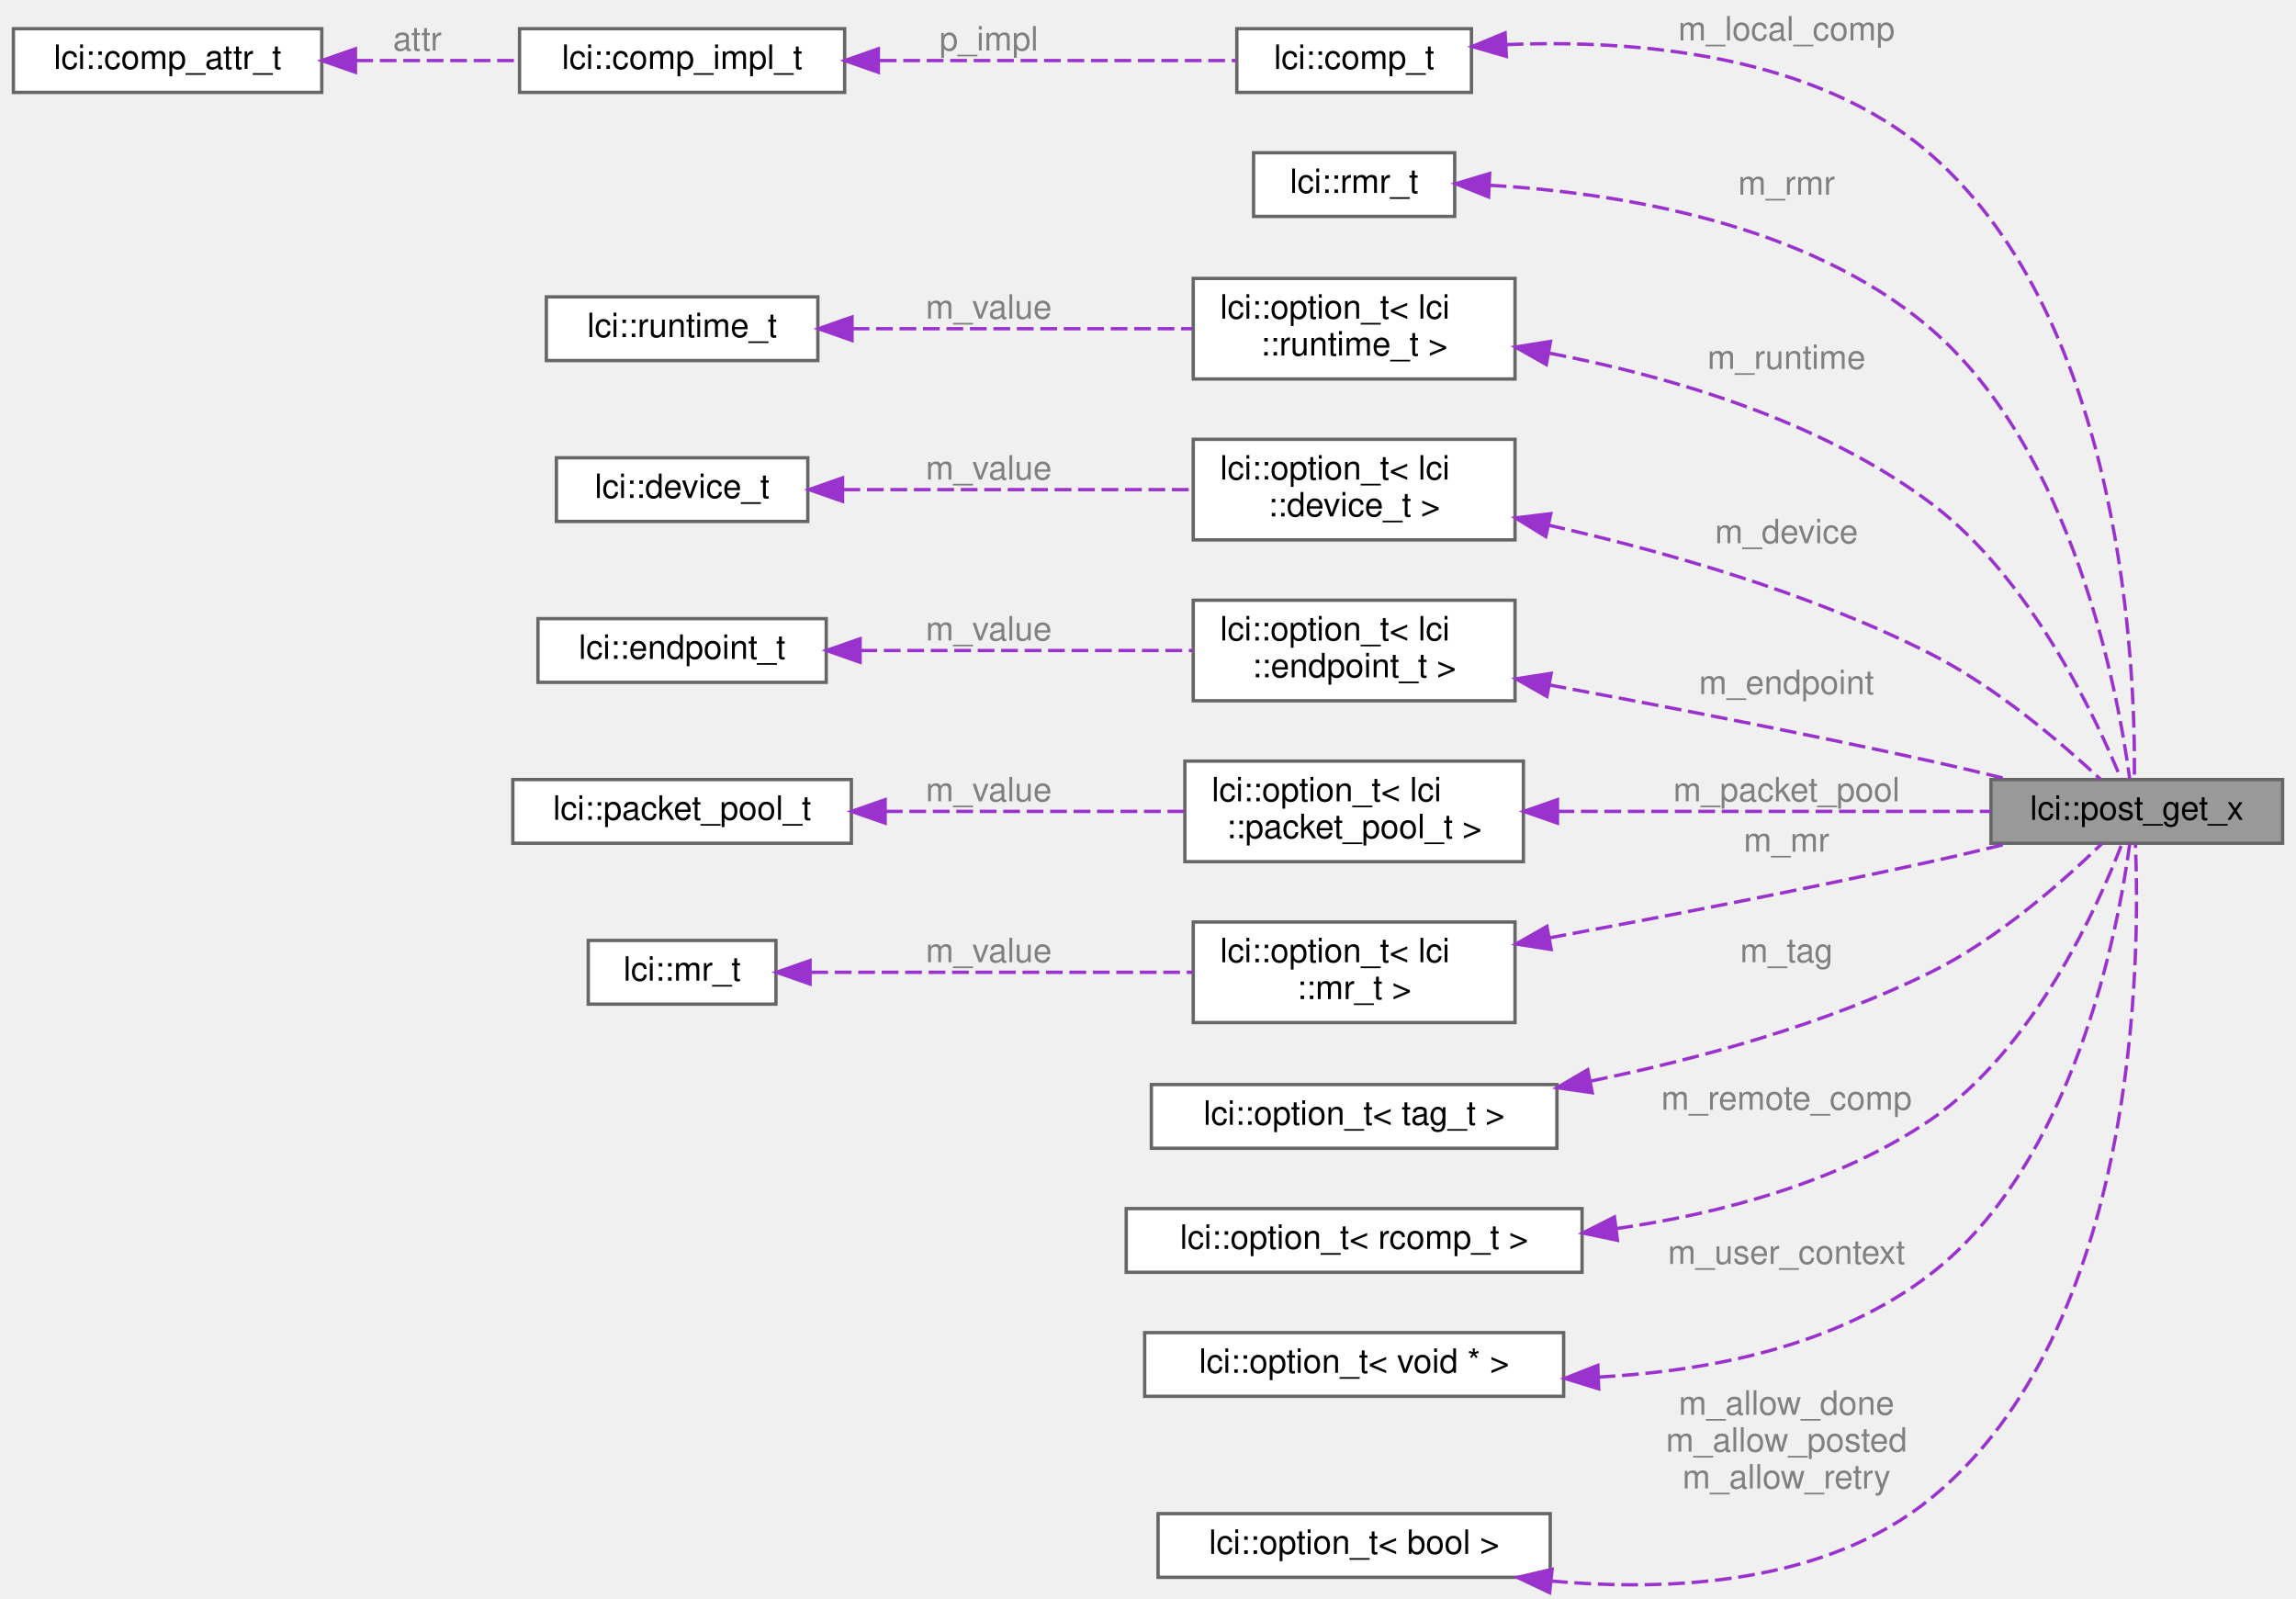
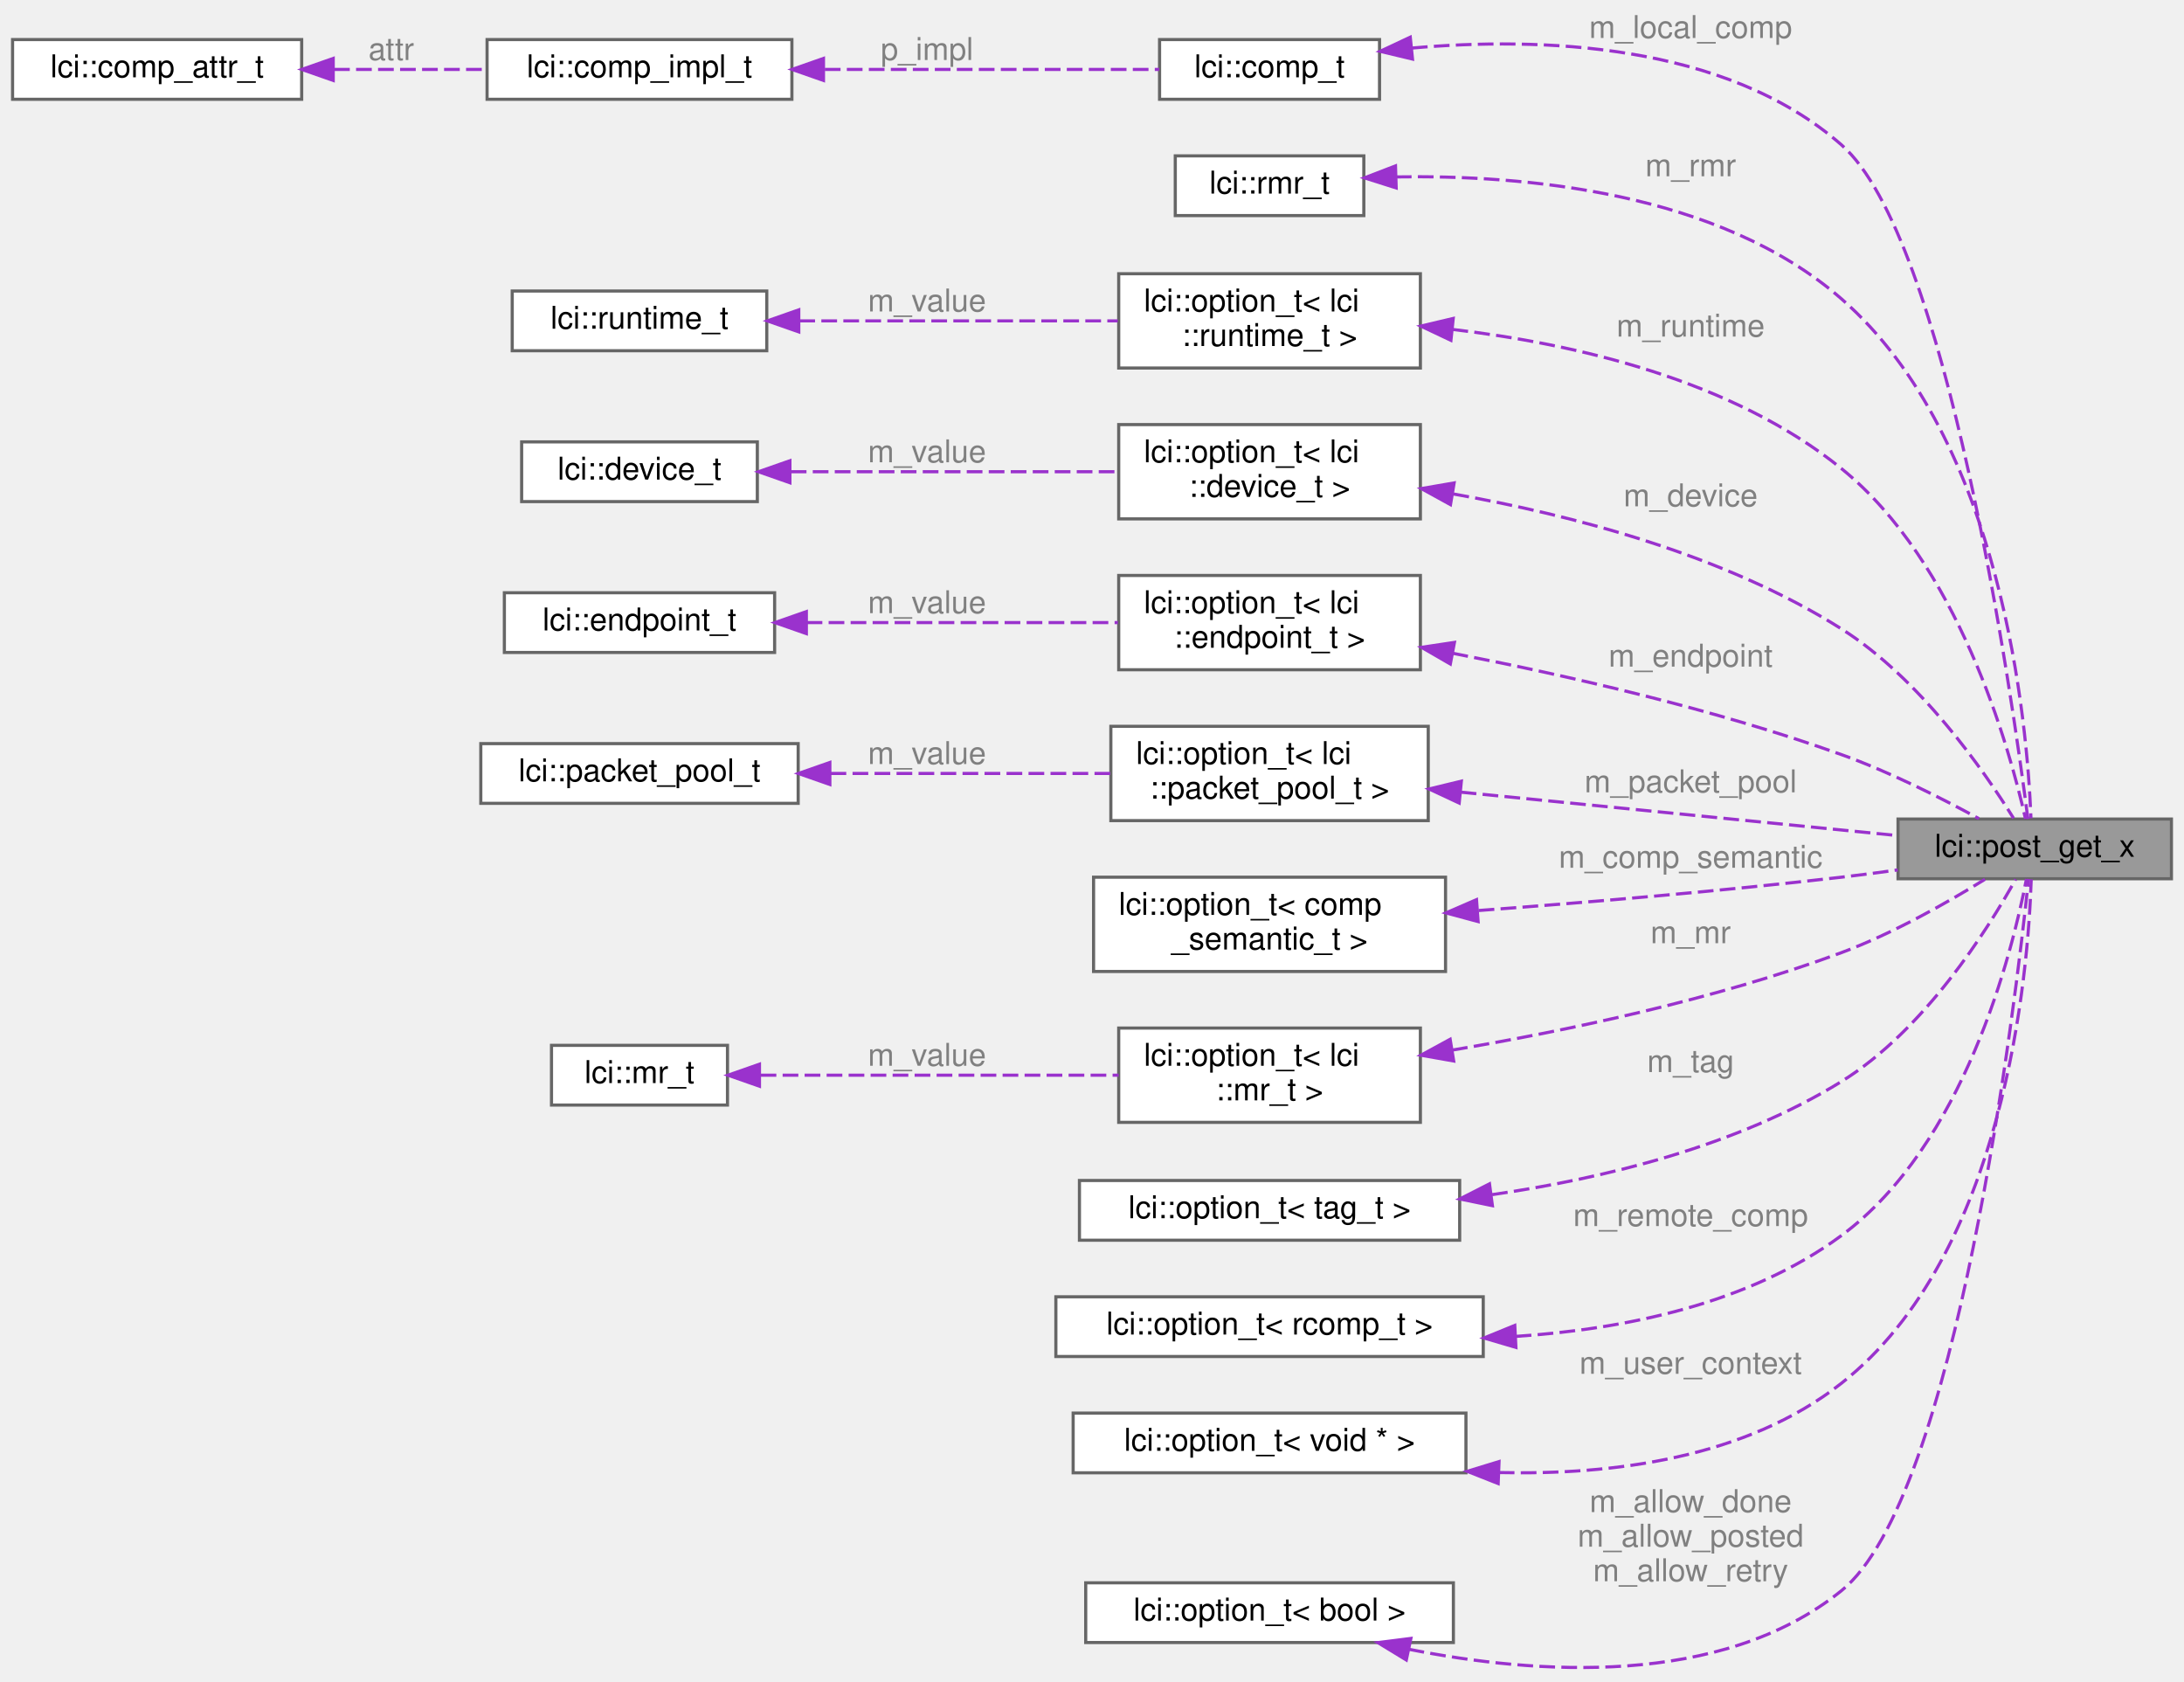
- <svg xmlns="http://www.w3.org/2000/svg" xmlns:xlink="http://www.w3.org/1999/xlink" width="685pt" height="477pt" viewBox="0.00 0.00 685.00 476.87">
-   <g id="graph0" class="graph" transform="scale(1 1) rotate(0) translate(4 472.87)">
+ <svg xmlns="http://www.w3.org/2000/svg" xmlns:xlink="http://www.w3.org/1999/xlink" width="695pt" height="535pt" viewBox="0.00 0.00 695.00 534.82">
+   <g id="graph0" class="graph" transform="scale(1 1) rotate(0) translate(4 530.82)">
    <g id="Node000001" class="node">
      <g id="a_Node000001">
        <a xlink:title="The actual implementation for post_get.">
-           <polygon fill="#999999" stroke="#666666" points="677,-240.37 590,-240.37 590,-221.37 677,-221.37 677,-240.37" />
-           <text text-anchor="middle" x="633.5" y="-228.37" font-family="Helvetica,sans-Serif" font-size="10.00">lci::post_get_x</text>
+           <polygon fill="#999999" stroke="#666666" points="687,-270.32 600,-270.32 600,-251.32 687,-251.32 687,-270.32" />
+           <text text-anchor="middle" x="643.5" y="-258.32" font-family="Helvetica,sans-Serif" font-size="10.00">lci::post_get_x</text>
        </a>
      </g>
    </g>
    <g id="Node000002" class="node">
      <g id="a_Node000002">
        <a xlink:href="../../d1/da7/classlci_1_1comp__t.html" target="_top" xlink:title="The actual implementation for RESOURCE comp.">
-           <polygon fill="white" stroke="#666666" points="435,-464.37 365,-464.37 365,-445.37 435,-445.37 435,-464.37" />
-           <text text-anchor="middle" x="400" y="-452.37" font-family="Helvetica,sans-Serif" font-size="10.00">lci::comp_t</text>
+           <polygon fill="white" stroke="#666666" points="435,-518.32 365,-518.32 365,-499.32 435,-499.32 435,-518.32" />
+           <text text-anchor="middle" x="400" y="-506.32" font-family="Helvetica,sans-Serif" font-size="10.00">lci::comp_t</text>
        </a>
      </g>
    </g>
    <g id="edge1_Node000001_Node000002" class="edge">
      <g id="a_edge1_Node000001_Node000002">
        <a xlink:title=" ">
-           <path fill="none" stroke="#9a32cd" stroke-dasharray="5,2" d="M445.52,-459.63C483.57,-461.16 537.48,-456.95 572,-426.87 629.72,-376.56 633.16,-272.51 632.78,-240.47" />
-           <polygon fill="#9a32cd" stroke="#9a32cd" points="445.42,-456.12 435.24,-459.06 445.03,-463.11 445.42,-456.12" />
-         </a>
-       </g>
-       <text text-anchor="middle" x="529" y="-460.87" font-family="Helvetica,sans-Serif" font-size="10.00" fill="grey"> m_local_comp</text>
+           <path fill="none" stroke="#9a32cd" stroke-dasharray="5,2" d="M445.31,-515.62C485.78,-519.19 544.82,-517.39 582,-484.82 615.56,-455.42 636.34,-309.2 641.33,-270.33" />
+           <polygon fill="#9a32cd" stroke="#9a32cd" points="445.49,-512.12 435.19,-514.58 444.78,-519.08 445.49,-512.12" />
+         </a>
+       </g>
+       <text text-anchor="middle" x="534" y="-518.82" font-family="Helvetica,sans-Serif" font-size="10.00" fill="grey"> m_local_comp</text>
    </g>
    <g id="Node000003" class="node">
      <g id="a_Node000003">
        <a xlink:href="../../d9/d97/classlci_1_1comp__impl__t.html" target="_top" xlink:title="Completion object implementation base type.">
-           <polygon fill="white" stroke="#666666" points="248,-464.37 151,-464.37 151,-445.37 248,-445.37 248,-464.37" />
-           <text text-anchor="middle" x="199.5" y="-452.37" font-family="Helvetica,sans-Serif" font-size="10.00">lci::comp_impl_t</text>
+           <polygon fill="white" stroke="#666666" points="248,-518.32 151,-518.32 151,-499.32 248,-499.32 248,-518.32" />
+           <text text-anchor="middle" x="199.5" y="-506.32" font-family="Helvetica,sans-Serif" font-size="10.00">lci::comp_impl_t</text>
        </a>
      </g>
    </g>
    <g id="edge2_Node000002_Node000003" class="edge">
      <g id="a_edge2_Node000002_Node000003">
        <a xlink:title=" ">
-           <path fill="none" stroke="#9a32cd" stroke-dasharray="5,2" d="M258.48,-454.87C293.03,-454.87 335.7,-454.87 364.89,-454.87" />
-           <polygon fill="#9a32cd" stroke="#9a32cd" points="258.05,-451.37 248.05,-454.87 258.05,-458.37 258.05,-451.37" />
-         </a>
-       </g>
-       <text text-anchor="middle" x="291" y="-457.87" font-family="Helvetica,sans-Serif" font-size="10.00" fill="grey"> p_impl</text>
+           <path fill="none" stroke="#9a32cd" stroke-dasharray="5,2" d="M258.48,-508.82C293.03,-508.82 335.7,-508.82 364.89,-508.82" />
+           <polygon fill="#9a32cd" stroke="#9a32cd" points="258.05,-505.32 248.05,-508.82 258.05,-512.32 258.05,-505.32" />
+         </a>
+       </g>
+       <text text-anchor="middle" x="291" y="-511.82" font-family="Helvetica,sans-Serif" font-size="10.00" fill="grey"> p_impl</text>
    </g>
    <g id="Node000004" class="node">
      <g id="a_Node000004">
        <a xlink:href="../../dc/da6/structlci_1_1comp__attr__t.html" target="_top" xlink:title=" ">
-           <polygon fill="white" stroke="#666666" points="92,-464.37 0,-464.37 0,-445.37 92,-445.37 92,-464.37" />
-           <text text-anchor="middle" x="46" y="-452.37" font-family="Helvetica,sans-Serif" font-size="10.00">lci::comp_attr_t</text>
+           <polygon fill="white" stroke="#666666" points="92,-518.32 0,-518.32 0,-499.32 92,-499.32 92,-518.32" />
+           <text text-anchor="middle" x="46" y="-506.32" font-family="Helvetica,sans-Serif" font-size="10.00">lci::comp_attr_t</text>
        </a>
      </g>
    </g>
    <g id="edge3_Node000003_Node000004" class="edge">
      <g id="a_edge3_Node000003_Node000004">
        <a xlink:title=" ">
-           <path fill="none" stroke="#9a32cd" stroke-dasharray="5,2" d="M102.31,-454.87C118.28,-454.87 135.55,-454.87 151,-454.87" />
-           <polygon fill="#9a32cd" stroke="#9a32cd" points="102.04,-451.37 92.04,-454.87 102.04,-458.37 102.04,-451.37" />
-         </a>
-       </g>
-       <text text-anchor="middle" x="120.5" y="-457.87" font-family="Helvetica,sans-Serif" font-size="10.00" fill="grey"> attr</text>
+           <path fill="none" stroke="#9a32cd" stroke-dasharray="5,2" d="M102.31,-508.82C118.28,-508.82 135.55,-508.82 151,-508.82" />
+           <polygon fill="#9a32cd" stroke="#9a32cd" points="102.04,-505.32 92.04,-508.82 102.04,-512.32 102.04,-505.32" />
+         </a>
+       </g>
+       <text text-anchor="middle" x="120.5" y="-511.82" font-family="Helvetica,sans-Serif" font-size="10.00" fill="grey"> attr</text>
    </g>
    <g id="Node000005" class="node">
      <g id="a_Node000005">
        <a xlink:href="../../da/d8d/structlci_1_1rmr__t.html" target="_top" xlink:title="The type of remote memory region.">
-           <polygon fill="white" stroke="#666666" points="430,-427.37 370,-427.37 370,-408.37 430,-408.37 430,-427.37" />
-           <text text-anchor="middle" x="400" y="-415.37" font-family="Helvetica,sans-Serif" font-size="10.00">lci::rmr_t</text>
+           <polygon fill="white" stroke="#666666" points="430,-481.32 370,-481.32 370,-462.32 430,-462.32 430,-481.32" />
+           <text text-anchor="middle" x="400" y="-469.32" font-family="Helvetica,sans-Serif" font-size="10.00">lci::rmr_t</text>
        </a>
      </g>
    </g>
    <g id="edge4_Node000001_Node000005" class="edge">
      <g id="a_edge4_Node000001_Node000005">
        <a xlink:title=" ">
-           <path fill="none" stroke="#9a32cd" stroke-dasharray="5,2" d="M440.44,-417.67C478.35,-415.44 535.17,-406.5 572,-374.87 614.58,-338.29 627.86,-266.71 631.38,-240.65" />
-           <polygon fill="#9a32cd" stroke="#9a32cd" points="440.11,-414.18 430.28,-418.13 440.43,-421.17 440.11,-414.18" />
-         </a>
-       </g>
-       <text text-anchor="middle" x="529" y="-414.87" font-family="Helvetica,sans-Serif" font-size="10.00" fill="grey"> m_rmr</text>
+           <path fill="none" stroke="#9a32cd" stroke-dasharray="5,2" d="M440.19,-474.62C480.51,-475.31 542.79,-470.01 582,-435.82 633.36,-391.03 641.15,-300.41 642.3,-270.58" />
+           <polygon fill="#9a32cd" stroke="#9a32cd" points="440.3,-471.12 430.19,-474.32 440.08,-478.12 440.3,-471.12" />
+         </a>
+       </g>
+       <text text-anchor="middle" x="534" y="-474.82" font-family="Helvetica,sans-Serif" font-size="10.00" fill="grey"> m_rmr</text>
    </g>
    <g id="Node000006" class="node">
      <g id="a_Node000006">
        <a xlink:href="../../db/d20/structlci_1_1option__t.html" target="_top" xlink:title=" ">
-           <polygon fill="white" stroke="#666666" points="448,-389.87 352,-389.87 352,-359.87 448,-359.87 448,-389.87" />
-           <text text-anchor="start" x="360" y="-377.87" font-family="Helvetica,sans-Serif" font-size="10.00">lci::option_t&lt; lci</text>
-           <text text-anchor="middle" x="400" y="-366.87" font-family="Helvetica,sans-Serif" font-size="10.00">::runtime_t &gt;</text>
+           <polygon fill="white" stroke="#666666" points="448,-443.82 352,-443.82 352,-413.82 448,-413.82 448,-443.82" />
+           <text text-anchor="start" x="360" y="-431.82" font-family="Helvetica,sans-Serif" font-size="10.00">lci::option_t&lt; lci</text>
+           <text text-anchor="middle" x="400" y="-420.82" font-family="Helvetica,sans-Serif" font-size="10.00">::runtime_t &gt;</text>
        </a>
      </g>
    </g>
    <g id="edge5_Node000001_Node000006" class="edge">
      <g id="a_edge5_Node000001_Node000006">
        <a xlink:title=" ">
-           <path fill="none" stroke="#9a32cd" stroke-dasharray="5,2" d="M458.33,-367.56C493.86,-360.72 538.87,-347.65 572,-322.87 601.7,-300.66 621.13,-259.27 628.8,-240.53" />
-           <polygon fill="#9a32cd" stroke="#9a32cd" points="457.33,-364.18 448.11,-369.41 458.58,-371.07 457.33,-364.18" />
-         </a>
-       </g>
-       <text text-anchor="middle" x="529" y="-362.87" font-family="Helvetica,sans-Serif" font-size="10.00" fill="grey"> m_runtime</text>
+           <path fill="none" stroke="#9a32cd" stroke-dasharray="5,2" d="M458.21,-426.1C496.86,-421.57 547.02,-410.14 582,-381.82 619.05,-351.82 635.39,-293.31 640.56,-270.38" />
+           <polygon fill="#9a32cd" stroke="#9a32cd" points="457.72,-422.63 448.14,-427.16 458.45,-429.59 457.72,-422.63" />
+         </a>
+       </g>
+       <text text-anchor="middle" x="534" y="-423.82" font-family="Helvetica,sans-Serif" font-size="10.00" fill="grey"> m_runtime</text>
    </g>
    <g id="Node000007" class="node">
      <g id="a_Node000007">
        <a xlink:href="../../dc/d5c/classlci_1_1runtime__t.html" target="_top" xlink:title="The actual implementation for RESOURCE runtime.">
-           <polygon fill="white" stroke="#666666" points="240,-384.37 159,-384.37 159,-365.37 240,-365.37 240,-384.37" />
-           <text text-anchor="middle" x="199.5" y="-372.37" font-family="Helvetica,sans-Serif" font-size="10.00">lci::runtime_t</text>
+           <polygon fill="white" stroke="#666666" points="240,-438.32 159,-438.32 159,-419.32 240,-419.32 240,-438.32" />
+           <text text-anchor="middle" x="199.5" y="-426.32" font-family="Helvetica,sans-Serif" font-size="10.00">lci::runtime_t</text>
        </a>
      </g>
    </g>
    <g id="edge6_Node000006_Node000007" class="edge">
      <g id="a_edge6_Node000006_Node000007">
        <a xlink:title=" ">
-           <path fill="none" stroke="#9a32cd" stroke-dasharray="5,2" d="M250.37,-374.87C281.42,-374.87 321.13,-374.87 351.69,-374.87" />
-           <polygon fill="#9a32cd" stroke="#9a32cd" points="250.19,-371.37 240.19,-374.87 250.19,-378.37 250.19,-371.37" />
-         </a>
-       </g>
-       <text text-anchor="middle" x="291" y="-377.87" font-family="Helvetica,sans-Serif" font-size="10.00" fill="grey"> m_value</text>
+           <path fill="none" stroke="#9a32cd" stroke-dasharray="5,2" d="M250.37,-428.82C281.42,-428.82 321.13,-428.82 351.69,-428.82" />
+           <polygon fill="#9a32cd" stroke="#9a32cd" points="250.19,-425.32 240.19,-428.82 250.19,-432.32 250.19,-425.32" />
+         </a>
+       </g>
+       <text text-anchor="middle" x="291" y="-431.82" font-family="Helvetica,sans-Serif" font-size="10.00" fill="grey"> m_value</text>
    </g>
    <g id="Node000008" class="node">
      <g id="a_Node000008">
        <a xlink:href="../../db/d20/structlci_1_1option__t.html" target="_top" xlink:title=" ">
-           <polygon fill="white" stroke="#666666" points="448,-341.87 352,-341.87 352,-311.87 448,-311.87 448,-341.87" />
-           <text text-anchor="start" x="360" y="-329.87" font-family="Helvetica,sans-Serif" font-size="10.00">lci::option_t&lt; lci</text>
-           <text text-anchor="middle" x="400" y="-318.87" font-family="Helvetica,sans-Serif" font-size="10.00">::device_t &gt;</text>
+           <polygon fill="white" stroke="#666666" points="448,-395.82 352,-395.82 352,-365.82 448,-365.82 448,-395.82" />
+           <text text-anchor="start" x="360" y="-383.82" font-family="Helvetica,sans-Serif" font-size="10.00">lci::option_t&lt; lci</text>
+           <text text-anchor="middle" x="400" y="-372.82" font-family="Helvetica,sans-Serif" font-size="10.00">::device_t &gt;</text>
        </a>
      </g>
    </g>
    <g id="edge7_Node000001_Node000008" class="edge">
      <g id="a_edge7_Node000001_Node000008">
        <a xlink:title=" ">
-           <path fill="none" stroke="#9a32cd" stroke-dasharray="5,2" d="M458,-316.26C492.26,-308.51 536.03,-296.13 572,-277.87 591.69,-267.87 611.28,-251.08 622.62,-240.5" />
-           <polygon fill="#9a32cd" stroke="#9a32cd" points="457.17,-312.86 448.15,-318.42 458.67,-319.69 457.17,-312.86" />
-         </a>
-       </g>
-       <text text-anchor="middle" x="529" y="-310.87" font-family="Helvetica,sans-Serif" font-size="10.00" fill="grey"> m_device</text>
+           <path fill="none" stroke="#9a32cd" stroke-dasharray="5,2" d="M458.54,-373.74C495.97,-367.1 544.6,-354.47 582,-330.82 606.98,-315.03 627.31,-285.78 636.76,-270.57" />
+           <polygon fill="#9a32cd" stroke="#9a32cd" points="457.58,-370.35 448.3,-375.46 458.74,-377.26 457.58,-370.35" />
+         </a>
+       </g>
+       <text text-anchor="middle" x="534" y="-369.82" font-family="Helvetica,sans-Serif" font-size="10.00" fill="grey"> m_device</text>
    </g>
    <g id="Node000009" class="node">
      <g id="a_Node000009">
        <a xlink:href="../../d6/d66/classlci_1_1device__t.html" target="_top" xlink:title="The actual implementation for RESOURCE device.">
-           <polygon fill="white" stroke="#666666" points="237,-336.37 162,-336.37 162,-317.37 237,-317.37 237,-336.37" />
-           <text text-anchor="middle" x="199.5" y="-324.37" font-family="Helvetica,sans-Serif" font-size="10.00">lci::device_t</text>
+           <polygon fill="white" stroke="#666666" points="237,-390.32 162,-390.32 162,-371.32 237,-371.32 237,-390.32" />
+           <text text-anchor="middle" x="199.5" y="-378.32" font-family="Helvetica,sans-Serif" font-size="10.00">lci::device_t</text>
        </a>
      </g>
    </g>
    <g id="edge8_Node000008_Node000009" class="edge">
      <g id="a_edge8_Node000008_Node000009">
        <a xlink:title=" ">
-           <path fill="none" stroke="#9a32cd" stroke-dasharray="5,2" d="M247.64,-326.87C279.1,-326.87 320.32,-326.87 351.8,-326.87" />
-           <polygon fill="#9a32cd" stroke="#9a32cd" points="247.37,-323.37 237.37,-326.87 247.37,-330.37 247.37,-323.37" />
-         </a>
-       </g>
-       <text text-anchor="middle" x="291" y="-329.87" font-family="Helvetica,sans-Serif" font-size="10.00" fill="grey"> m_value</text>
+           <path fill="none" stroke="#9a32cd" stroke-dasharray="5,2" d="M247.64,-380.82C279.1,-380.82 320.32,-380.82 351.8,-380.82" />
+           <polygon fill="#9a32cd" stroke="#9a32cd" points="247.37,-377.32 237.37,-380.82 247.37,-384.32 247.37,-377.32" />
+         </a>
+       </g>
+       <text text-anchor="middle" x="291" y="-383.82" font-family="Helvetica,sans-Serif" font-size="10.00" fill="grey"> m_value</text>
    </g>
    <g id="Node000010" class="node">
      <g id="a_Node000010">
        <a xlink:href="../../db/d20/structlci_1_1option__t.html" target="_top" xlink:title=" ">
-           <polygon fill="white" stroke="#666666" points="448,-293.87 352,-293.87 352,-263.87 448,-263.87 448,-293.87" />
-           <text text-anchor="start" x="360" y="-281.87" font-family="Helvetica,sans-Serif" font-size="10.00">lci::option_t&lt; lci</text>
-           <text text-anchor="middle" x="400" y="-270.87" font-family="Helvetica,sans-Serif" font-size="10.00">::endpoint_t &gt;</text>
+           <polygon fill="white" stroke="#666666" points="448,-347.82 352,-347.82 352,-317.82 448,-317.82 448,-347.82" />
+           <text text-anchor="start" x="360" y="-335.82" font-family="Helvetica,sans-Serif" font-size="10.00">lci::option_t&lt; lci</text>
+           <text text-anchor="middle" x="400" y="-324.82" font-family="Helvetica,sans-Serif" font-size="10.00">::endpoint_t &gt;</text>
        </a>
      </g>
    </g>
    <g id="edge9_Node000001_Node000010" class="edge">
      <g id="a_edge9_Node000001_Node000010">
        <a xlink:title=" ">
-           <path fill="none" stroke="#9a32cd" stroke-dasharray="5,2" d="M458.32,-268.58C491.6,-262.42 534.27,-254.18 572,-245.87 579.61,-244.19 587.72,-242.27 595.46,-240.38" />
-           <polygon fill="#9a32cd" stroke="#9a32cd" points="457.51,-265.17 448.31,-270.42 458.78,-272.05 457.51,-265.17" />
-         </a>
-       </g>
-       <text text-anchor="middle" x="529" y="-265.87" font-family="Helvetica,sans-Serif" font-size="10.00" fill="grey"> m_endpoint</text>
+           <path fill="none" stroke="#9a32cd" stroke-dasharray="5,2" d="M458.23,-323.08C494.34,-316.07 541.61,-305.3 582,-290.82 597.34,-285.32 613.86,-276.95 625.75,-270.45" />
+           <polygon fill="#9a32cd" stroke="#9a32cd" points="457.53,-319.65 448.36,-324.95 458.84,-326.52 457.53,-319.65" />
+         </a>
+       </g>
+       <text text-anchor="middle" x="534" y="-318.82" font-family="Helvetica,sans-Serif" font-size="10.00" fill="grey"> m_endpoint</text>
    </g>
    <g id="Node000011" class="node">
      <g id="a_Node000011">
        <a xlink:href="../../de/d1b/classlci_1_1endpoint__t.html" target="_top" xlink:title="The actual implementation for RESOURCE endpoint.">
-           <polygon fill="white" stroke="#666666" points="242.5,-288.37 156.5,-288.37 156.5,-269.37 242.5,-269.37 242.5,-288.37" />
-           <text text-anchor="middle" x="199.5" y="-276.37" font-family="Helvetica,sans-Serif" font-size="10.00">lci::endpoint_t</text>
+           <polygon fill="white" stroke="#666666" points="242.5,-342.32 156.5,-342.32 156.5,-323.32 242.5,-323.32 242.5,-342.32" />
+           <text text-anchor="middle" x="199.5" y="-330.32" font-family="Helvetica,sans-Serif" font-size="10.00">lci::endpoint_t</text>
        </a>
      </g>
    </g>
    <g id="edge10_Node000010_Node000011" class="edge">
      <g id="a_edge10_Node000010_Node000011">
        <a xlink:title=" ">
-           <path fill="none" stroke="#9a32cd" stroke-dasharray="5,2" d="M252.69,-278.87C283.4,-278.87 321.93,-278.87 351.75,-278.87" />
-           <polygon fill="#9a32cd" stroke="#9a32cd" points="252.6,-275.37 242.6,-278.87 252.6,-282.37 252.6,-275.37" />
-         </a>
-       </g>
-       <text text-anchor="middle" x="291" y="-281.87" font-family="Helvetica,sans-Serif" font-size="10.00" fill="grey"> m_value</text>
+           <path fill="none" stroke="#9a32cd" stroke-dasharray="5,2" d="M252.69,-332.82C283.4,-332.82 321.93,-332.82 351.75,-332.82" />
+           <polygon fill="#9a32cd" stroke="#9a32cd" points="252.6,-329.32 242.6,-332.82 252.6,-336.32 252.6,-329.32" />
+         </a>
+       </g>
+       <text text-anchor="middle" x="291" y="-335.82" font-family="Helvetica,sans-Serif" font-size="10.00" fill="grey"> m_value</text>
    </g>
    <g id="Node000012" class="node">
      <g id="a_Node000012">
        <a xlink:href="../../db/d20/structlci_1_1option__t.html" target="_top" xlink:title=" ">
-           <polygon fill="white" stroke="#666666" points="450.5,-245.87 349.5,-245.87 349.5,-215.87 450.5,-215.87 450.5,-245.87" />
-           <text text-anchor="start" x="357.5" y="-233.87" font-family="Helvetica,sans-Serif" font-size="10.00">lci::option_t&lt; lci</text>
-           <text text-anchor="middle" x="400" y="-222.87" font-family="Helvetica,sans-Serif" font-size="10.00">::packet_pool_t &gt;</text>
+           <polygon fill="white" stroke="#666666" points="450.5,-299.82 349.5,-299.82 349.5,-269.82 450.5,-269.82 450.5,-299.82" />
+           <text text-anchor="start" x="357.5" y="-287.82" font-family="Helvetica,sans-Serif" font-size="10.00">lci::option_t&lt; lci</text>
+           <text text-anchor="middle" x="400" y="-276.82" font-family="Helvetica,sans-Serif" font-size="10.00">::packet_pool_t &gt;</text>
        </a>
      </g>
    </g>
    <g id="edge11_Node000001_Node000012" class="edge">
      <g id="a_edge11_Node000001_Node000012">
        <a xlink:title=" ">
-           <path fill="none" stroke="#9a32cd" stroke-dasharray="5,2" d="M460.67,-230.87C501.13,-230.87 553.64,-230.87 589.91,-230.87" />
-           <polygon fill="#9a32cd" stroke="#9a32cd" points="460.66,-227.37 450.66,-230.87 460.66,-234.37 460.66,-227.37" />
-         </a>
-       </g>
-       <text text-anchor="middle" x="529" y="-233.87" font-family="Helvetica,sans-Serif" font-size="10.00" fill="grey"> m_packet_pool</text>
+           <path fill="none" stroke="#9a32cd" stroke-dasharray="5,2" d="M460.83,-278.88C503.94,-274.59 561.09,-268.91 599.68,-265.08" />
+           <polygon fill="#9a32cd" stroke="#9a32cd" points="460.35,-275.41 450.75,-279.88 461.04,-282.37 460.35,-275.41" />
+         </a>
+       </g>
+       <text text-anchor="middle" x="534" y="-278.82" font-family="Helvetica,sans-Serif" font-size="10.00" fill="grey"> m_packet_pool</text>
    </g>
    <g id="Node000013" class="node">
      <g id="a_Node000013">
        <a xlink:href="../../db/dec/classlci_1_1packet__pool__t.html" target="_top" xlink:title="The actual implementation for RESOURCE packet_pool.">
-           <polygon fill="white" stroke="#666666" points="250,-240.37 149,-240.37 149,-221.37 250,-221.37 250,-240.37" />
-           <text text-anchor="middle" x="199.5" y="-228.37" font-family="Helvetica,sans-Serif" font-size="10.00">lci::packet_pool_t</text>
+           <polygon fill="white" stroke="#666666" points="250,-294.32 149,-294.32 149,-275.32 250,-275.32 250,-294.32" />
+           <text text-anchor="middle" x="199.5" y="-282.32" font-family="Helvetica,sans-Serif" font-size="10.00">lci::packet_pool_t</text>
        </a>
      </g>
    </g>
    <g id="edge12_Node000012_Node000013" class="edge">
      <g id="a_edge12_Node000012_Node000013">
        <a xlink:title=" ">
-           <path fill="none" stroke="#9a32cd" stroke-dasharray="5,2" d="M260.3,-230.87C288.75,-230.87 322.36,-230.87 349.37,-230.87" />
-           <polygon fill="#9a32cd" stroke="#9a32cd" points="260.08,-227.37 250.08,-230.87 260.08,-234.37 260.08,-227.37" />
-         </a>
-       </g>
-       <text text-anchor="middle" x="291" y="-233.87" font-family="Helvetica,sans-Serif" font-size="10.00" fill="grey"> m_value</text>
+           <path fill="none" stroke="#9a32cd" stroke-dasharray="5,2" d="M260.3,-284.82C288.75,-284.82 322.36,-284.82 349.37,-284.82" />
+           <polygon fill="#9a32cd" stroke="#9a32cd" points="260.08,-281.32 250.08,-284.82 260.08,-288.32 260.08,-281.32" />
+         </a>
+       </g>
+       <text text-anchor="middle" x="291" y="-287.82" font-family="Helvetica,sans-Serif" font-size="10.00" fill="grey"> m_value</text>
    </g>
    <g id="Node000014" class="node">
      <g id="a_Node000014">
        <a xlink:href="../../db/d20/structlci_1_1option__t.html" target="_top" xlink:title=" ">
-           <polygon fill="white" stroke="#666666" points="448,-197.87 352,-197.87 352,-167.87 448,-167.87 448,-197.87" />
-           <text text-anchor="start" x="360" y="-185.87" font-family="Helvetica,sans-Serif" font-size="10.00">lci::option_t&lt; lci</text>
-           <text text-anchor="middle" x="400" y="-174.87" font-family="Helvetica,sans-Serif" font-size="10.00">::mr_t &gt;</text>
+           <polygon fill="white" stroke="#666666" points="456,-251.82 344,-251.82 344,-221.82 456,-221.82 456,-251.82" />
+           <text text-anchor="start" x="352" y="-239.82" font-family="Helvetica,sans-Serif" font-size="10.00">lci::option_t&lt; comp</text>
+           <text text-anchor="middle" x="400" y="-228.82" font-family="Helvetica,sans-Serif" font-size="10.00">_semantic_t &gt;</text>
        </a>
      </g>
    </g>
    <g id="edge13_Node000001_Node000014" class="edge">
      <g id="a_edge13_Node000001_Node000014">
        <a xlink:title=" ">
-           <path fill="none" stroke="#9a32cd" stroke-dasharray="5,2" d="M458.32,-193.15C491.6,-199.32 534.27,-207.56 572,-215.87 579.61,-217.54 587.72,-219.46 595.46,-221.36" />
-           <polygon fill="#9a32cd" stroke="#9a32cd" points="458.78,-189.68 448.31,-191.31 457.51,-196.56 458.78,-189.68" />
-         </a>
-       </g>
-       <text text-anchor="middle" x="529" y="-218.87" font-family="Helvetica,sans-Serif" font-size="10.00" fill="grey"> m_mr</text>
+           <path fill="none" stroke="#9a32cd" stroke-dasharray="5,2" d="M466.54,-241.22C500.97,-243.79 543.82,-247.4 582,-251.82 587.8,-252.49 593.9,-253.29 599.91,-254.13" />
+           <polygon fill="#9a32cd" stroke="#9a32cd" points="466.37,-237.7 456.14,-240.46 465.86,-244.68 466.37,-237.7" />
+         </a>
+       </g>
+       <text text-anchor="middle" x="534" y="-254.82" font-family="Helvetica,sans-Serif" font-size="10.00" fill="grey"> m_comp_semantic</text>
    </g>
    <g id="Node000015" class="node">
      <g id="a_Node000015">
-         <a xlink:href="../../d7/d1a/classlci_1_1mr__t.html" target="_top" xlink:title="The actual implementation for RESOURCE mr.">
-           <polygon fill="white" stroke="#666666" points="227.5,-192.37 171.5,-192.37 171.5,-173.37 227.5,-173.37 227.5,-192.37" />
-           <text text-anchor="middle" x="199.5" y="-180.37" font-family="Helvetica,sans-Serif" font-size="10.00">lci::mr_t</text>
-         </a>
-       </g>
-     </g>
-     <g id="edge14_Node000014_Node000015" class="edge">
-       <g id="a_edge14_Node000014_Node000015">
-         <a xlink:title=" ">
-           <path fill="none" stroke="#9a32cd" stroke-dasharray="5,2" d="M238.05,-182.87C270.38,-182.87 317.17,-182.87 351.98,-182.87" />
-           <polygon fill="#9a32cd" stroke="#9a32cd" points="237.68,-179.37 227.68,-182.87 237.68,-186.37 237.68,-179.37" />
-         </a>
-       </g>
-       <text text-anchor="middle" x="291" y="-185.87" font-family="Helvetica,sans-Serif" font-size="10.00" fill="grey"> m_value</text>
+         <a xlink:href="../../db/d20/structlci_1_1option__t.html" target="_top" xlink:title=" ">
+           <polygon fill="white" stroke="#666666" points="448,-203.82 352,-203.82 352,-173.82 448,-173.82 448,-203.82" />
+           <text text-anchor="start" x="360" y="-191.82" font-family="Helvetica,sans-Serif" font-size="10.00">lci::option_t&lt; lci</text>
+           <text text-anchor="middle" x="400" y="-180.82" font-family="Helvetica,sans-Serif" font-size="10.00">::mr_t &gt;</text>
+         </a>
+       </g>
+     </g>
+     <g id="edge14_Node000001_Node000015" class="edge">
+       <g id="a_edge14_Node000001_Node000015">
+         <a xlink:title=" ">
+           <path fill="none" stroke="#9a32cd" stroke-dasharray="5,2" d="M458.08,-196.8C494.31,-202.92 541.79,-212.88 582,-227.82 598.37,-233.91 615.75,-243.78 627.66,-251.15" />
+           <polygon fill="#9a32cd" stroke="#9a32cd" points="458.6,-193.34 448.17,-195.18 457.47,-200.25 458.6,-193.34" />
+         </a>
+       </g>
+       <text text-anchor="middle" x="534" y="-230.82" font-family="Helvetica,sans-Serif" font-size="10.00" fill="grey"> m_mr</text>
    </g>
    <g id="Node000016" class="node">
      <g id="a_Node000016">
-         <a xlink:href="../../db/d20/structlci_1_1option__t.html" target="_top" xlink:title=" ">
-           <polygon fill="white" stroke="#666666" points="460.5,-149.37 339.5,-149.37 339.5,-130.37 460.5,-130.37 460.5,-149.37" />
-           <text text-anchor="middle" x="400" y="-137.37" font-family="Helvetica,sans-Serif" font-size="10.00">lci::option_t&lt; tag_t &gt;</text>
-         </a>
-       </g>
-     </g>
-     <g id="edge15_Node000001_Node000016" class="edge">
-       <g id="a_edge15_Node000001_Node000016">
-         <a xlink:title=" ">
-           <path fill="none" stroke="#9a32cd" stroke-dasharray="5,2" d="M470.71,-150.44C502.69,-157.02 540.42,-167.28 572,-182.87 592.2,-192.84 611.94,-210.39 623.13,-221.29" />
-           <polygon fill="#9a32cd" stroke="#9a32cd" points="471.04,-146.94 460.55,-148.44 469.68,-153.81 471.04,-146.94" />
-         </a>
-       </g>
-       <text text-anchor="middle" x="529" y="-185.87" font-family="Helvetica,sans-Serif" font-size="10.00" fill="grey"> m_tag</text>
+         <a xlink:href="../../d7/d1a/classlci_1_1mr__t.html" target="_top" xlink:title="The actual implementation for RESOURCE mr.">
+           <polygon fill="white" stroke="#666666" points="227.5,-198.32 171.5,-198.32 171.5,-179.32 227.5,-179.32 227.5,-198.32" />
+           <text text-anchor="middle" x="199.5" y="-186.32" font-family="Helvetica,sans-Serif" font-size="10.00">lci::mr_t</text>
+         </a>
+       </g>
+     </g>
+     <g id="edge15_Node000015_Node000016" class="edge">
+       <g id="a_edge15_Node000015_Node000016">
+         <a xlink:title=" ">
+           <path fill="none" stroke="#9a32cd" stroke-dasharray="5,2" d="M238.05,-188.82C270.38,-188.82 317.17,-188.82 351.98,-188.82" />
+           <polygon fill="#9a32cd" stroke="#9a32cd" points="237.68,-185.32 227.68,-188.82 237.68,-192.32 237.68,-185.32" />
+         </a>
+       </g>
+       <text text-anchor="middle" x="291" y="-191.82" font-family="Helvetica,sans-Serif" font-size="10.00" fill="grey"> m_value</text>
    </g>
    <g id="Node000017" class="node">
      <g id="a_Node000017">
        <a xlink:href="../../db/d20/structlci_1_1option__t.html" target="_top" xlink:title=" ">
-           <polygon fill="white" stroke="#666666" points="468,-112.37 332,-112.37 332,-93.37 468,-93.37 468,-112.37" />
-           <text text-anchor="middle" x="400" y="-100.37" font-family="Helvetica,sans-Serif" font-size="10.00">lci::option_t&lt; rcomp_t &gt;</text>
+           <polygon fill="white" stroke="#666666" points="460.5,-155.32 339.5,-155.32 339.5,-136.32 460.5,-136.32 460.5,-155.32" />
+           <text text-anchor="middle" x="400" y="-143.32" font-family="Helvetica,sans-Serif" font-size="10.00">lci::option_t&lt; tag_t &gt;</text>
        </a>
      </g>
    </g>
    <g id="edge16_Node000001_Node000017" class="edge">
      <g id="a_edge16_Node000001_Node000017">
        <a xlink:title=" ">
-           <path fill="none" stroke="#9a32cd" stroke-dasharray="5,2" d="M478.21,-106.4C509.5,-110.92 544.63,-120.21 572,-138.87 602.8,-159.86 621.78,-202.25 629.08,-221.26" />
-           <polygon fill="#9a32cd" stroke="#9a32cd" points="478.57,-102.92 468.2,-105.09 477.66,-109.86 478.57,-102.92" />
-         </a>
-       </g>
-       <text text-anchor="middle" x="529" y="-141.87" font-family="Helvetica,sans-Serif" font-size="10.00" fill="grey"> m_remote_comp</text>
+           <path fill="none" stroke="#9a32cd" stroke-dasharray="5,2" d="M470.82,-150.82C506.24,-155.94 548.71,-166.22 582,-186.82 608.39,-203.15 628.51,-235.11 637.43,-251.15" />
+           <polygon fill="#9a32cd" stroke="#9a32cd" points="470.92,-147.31 460.54,-149.45 469.99,-154.25 470.92,-147.31" />
+         </a>
+       </g>
+       <text text-anchor="middle" x="534" y="-189.82" font-family="Helvetica,sans-Serif" font-size="10.00" fill="grey"> m_tag</text>
    </g>
    <g id="Node000018" class="node">
      <g id="a_Node000018">
        <a xlink:href="../../db/d20/structlci_1_1option__t.html" target="_top" xlink:title=" ">
-           <polygon fill="white" stroke="#666666" points="462.5,-75.37 337.5,-75.37 337.5,-56.37 462.5,-56.37 462.5,-75.37" />
-           <text text-anchor="middle" x="400" y="-63.37" font-family="Helvetica,sans-Serif" font-size="10.00">lci::option_t&lt; void * &gt;</text>
+           <polygon fill="white" stroke="#666666" points="468,-118.32 332,-118.32 332,-99.32 468,-99.32 468,-118.32" />
+           <text text-anchor="middle" x="400" y="-106.32" font-family="Helvetica,sans-Serif" font-size="10.00">lci::option_t&lt; rcomp_t &gt;</text>
        </a>
      </g>
    </g>
    <g id="edge17_Node000001_Node000018" class="edge">
      <g id="a_edge17_Node000001_Node000018">
        <a xlink:title=" ">
-           <path fill="none" stroke="#9a32cd" stroke-dasharray="5,2" d="M472.95,-62.11C506.11,-63.91 544.18,-71.4 572,-92.87 614.87,-125.94 627.97,-195.76 631.41,-221.27" />
-           <polygon fill="#9a32cd" stroke="#9a32cd" points="472.96,-58.61 462.83,-61.72 472.69,-65.6 472.96,-58.61" />
-         </a>
-       </g>
-       <text text-anchor="middle" x="529" y="-95.87" font-family="Helvetica,sans-Serif" font-size="10.00" fill="grey"> m_user_context</text>
+           <path fill="none" stroke="#9a32cd" stroke-dasharray="5,2" d="M478.33,-105.72C512.96,-108 552.53,-116.05 582,-137.82 621.05,-166.67 636.28,-227.65 640.86,-251.23" />
+           <polygon fill="#9a32cd" stroke="#9a32cd" points="478.4,-102.22 468.23,-105.21 478.04,-109.21 478.4,-102.22" />
+         </a>
+       </g>
+       <text text-anchor="middle" x="534" y="-140.82" font-family="Helvetica,sans-Serif" font-size="10.00" fill="grey"> m_remote_comp</text>
    </g>
    <g id="Node000019" class="node">
      <g id="a_Node000019">
        <a xlink:href="../../db/d20/structlci_1_1option__t.html" target="_top" xlink:title=" ">
-           <polygon fill="white" stroke="#666666" points="458.5,-21.37 341.5,-21.37 341.5,-2.37 458.5,-2.37 458.5,-21.37" />
-           <text text-anchor="middle" x="400" y="-9.37" font-family="Helvetica,sans-Serif" font-size="10.00">lci::option_t&lt; bool &gt;</text>
+           <polygon fill="white" stroke="#666666" points="462.5,-81.32 337.5,-81.32 337.5,-62.32 462.5,-62.32 462.5,-81.32" />
+           <text text-anchor="middle" x="400" y="-69.32" font-family="Helvetica,sans-Serif" font-size="10.00">lci::option_t&lt; void * &gt;</text>
        </a>
      </g>
    </g>
    <g id="edge18_Node000001_Node000019" class="edge">
      <g id="a_edge18_Node000001_Node000019">
        <a xlink:title=" ">
-           <path fill="none" stroke="#9a32cd" stroke-dasharray="5,2" d="M458.73,-1.28C495.07,2 540.84,-0.53 572,-25.87 634.19,-76.44 634.5,-187.61 633.09,-221.12" />
-           <polygon fill="#9a32cd" stroke="#9a32cd" points="458.32,2.2 448.74,-2.34 459.06,-4.76 458.32,2.2" />
-         </a>
-       </g>
-       <text text-anchor="middle" x="529" y="-50.87" font-family="Helvetica,sans-Serif" font-size="10.00" fill="grey"> m_allow_done</text>
-       <text text-anchor="middle" x="529" y="-39.87" font-family="Helvetica,sans-Serif" font-size="10.00" fill="grey">m_allow_posted</text>
-       <text text-anchor="middle" x="529" y="-28.87" font-family="Helvetica,sans-Serif" font-size="10.00" fill="grey">m_allow_retry</text>
+           <path fill="none" stroke="#9a32cd" stroke-dasharray="5,2" d="M472.94,-62.4C509.16,-61.55 551.7,-66.98 582,-90.82 634.19,-131.89 641.43,-221.52 642.38,-251.12" />
+           <polygon fill="#9a32cd" stroke="#9a32cd" points="472.75,-58.9 462.9,-62.79 473.03,-65.89 472.75,-58.9" />
+         </a>
+       </g>
+       <text text-anchor="middle" x="534" y="-93.82" font-family="Helvetica,sans-Serif" font-size="10.00" fill="grey"> m_user_context</text>
+     </g>
+     <g id="Node000020" class="node">
+       <g id="a_Node000020">
+         <a xlink:href="../../db/d20/structlci_1_1option__t.html" target="_top" xlink:title=" ">
+           <polygon fill="white" stroke="#666666" points="458.5,-27.32 341.5,-27.32 341.5,-8.32 458.5,-8.32 458.5,-27.32" />
+           <text text-anchor="middle" x="400" y="-15.32" font-family="Helvetica,sans-Serif" font-size="10.00">lci::option_t&lt; bool &gt;</text>
+         </a>
+       </g>
+     </g>
+     <g id="edge19_Node000001_Node000020" class="edge">
+       <g id="a_edge19_Node000001_Node000020">
+         <a xlink:title=" ">
+           <path fill="none" stroke="#9a32cd" stroke-dasharray="5,2" d="M444.25,-6.19C484.43,1.82 543.66,6.14 582,-24.82 618.61,-54.38 637.28,-210.83 641.54,-251.27" />
+           <polygon fill="#9a32cd" stroke="#9a32cd" points="443.52,-2.77 434.47,-8.29 444.98,-9.62 443.52,-2.77" />
+         </a>
+       </g>
+       <text text-anchor="middle" x="534" y="-49.82" font-family="Helvetica,sans-Serif" font-size="10.00" fill="grey"> m_allow_done</text>
+       <text text-anchor="middle" x="534" y="-38.82" font-family="Helvetica,sans-Serif" font-size="10.00" fill="grey">m_allow_posted</text>
+       <text text-anchor="middle" x="534" y="-27.82" font-family="Helvetica,sans-Serif" font-size="10.00" fill="grey">m_allow_retry</text>
    </g>
  </g>
</svg>
